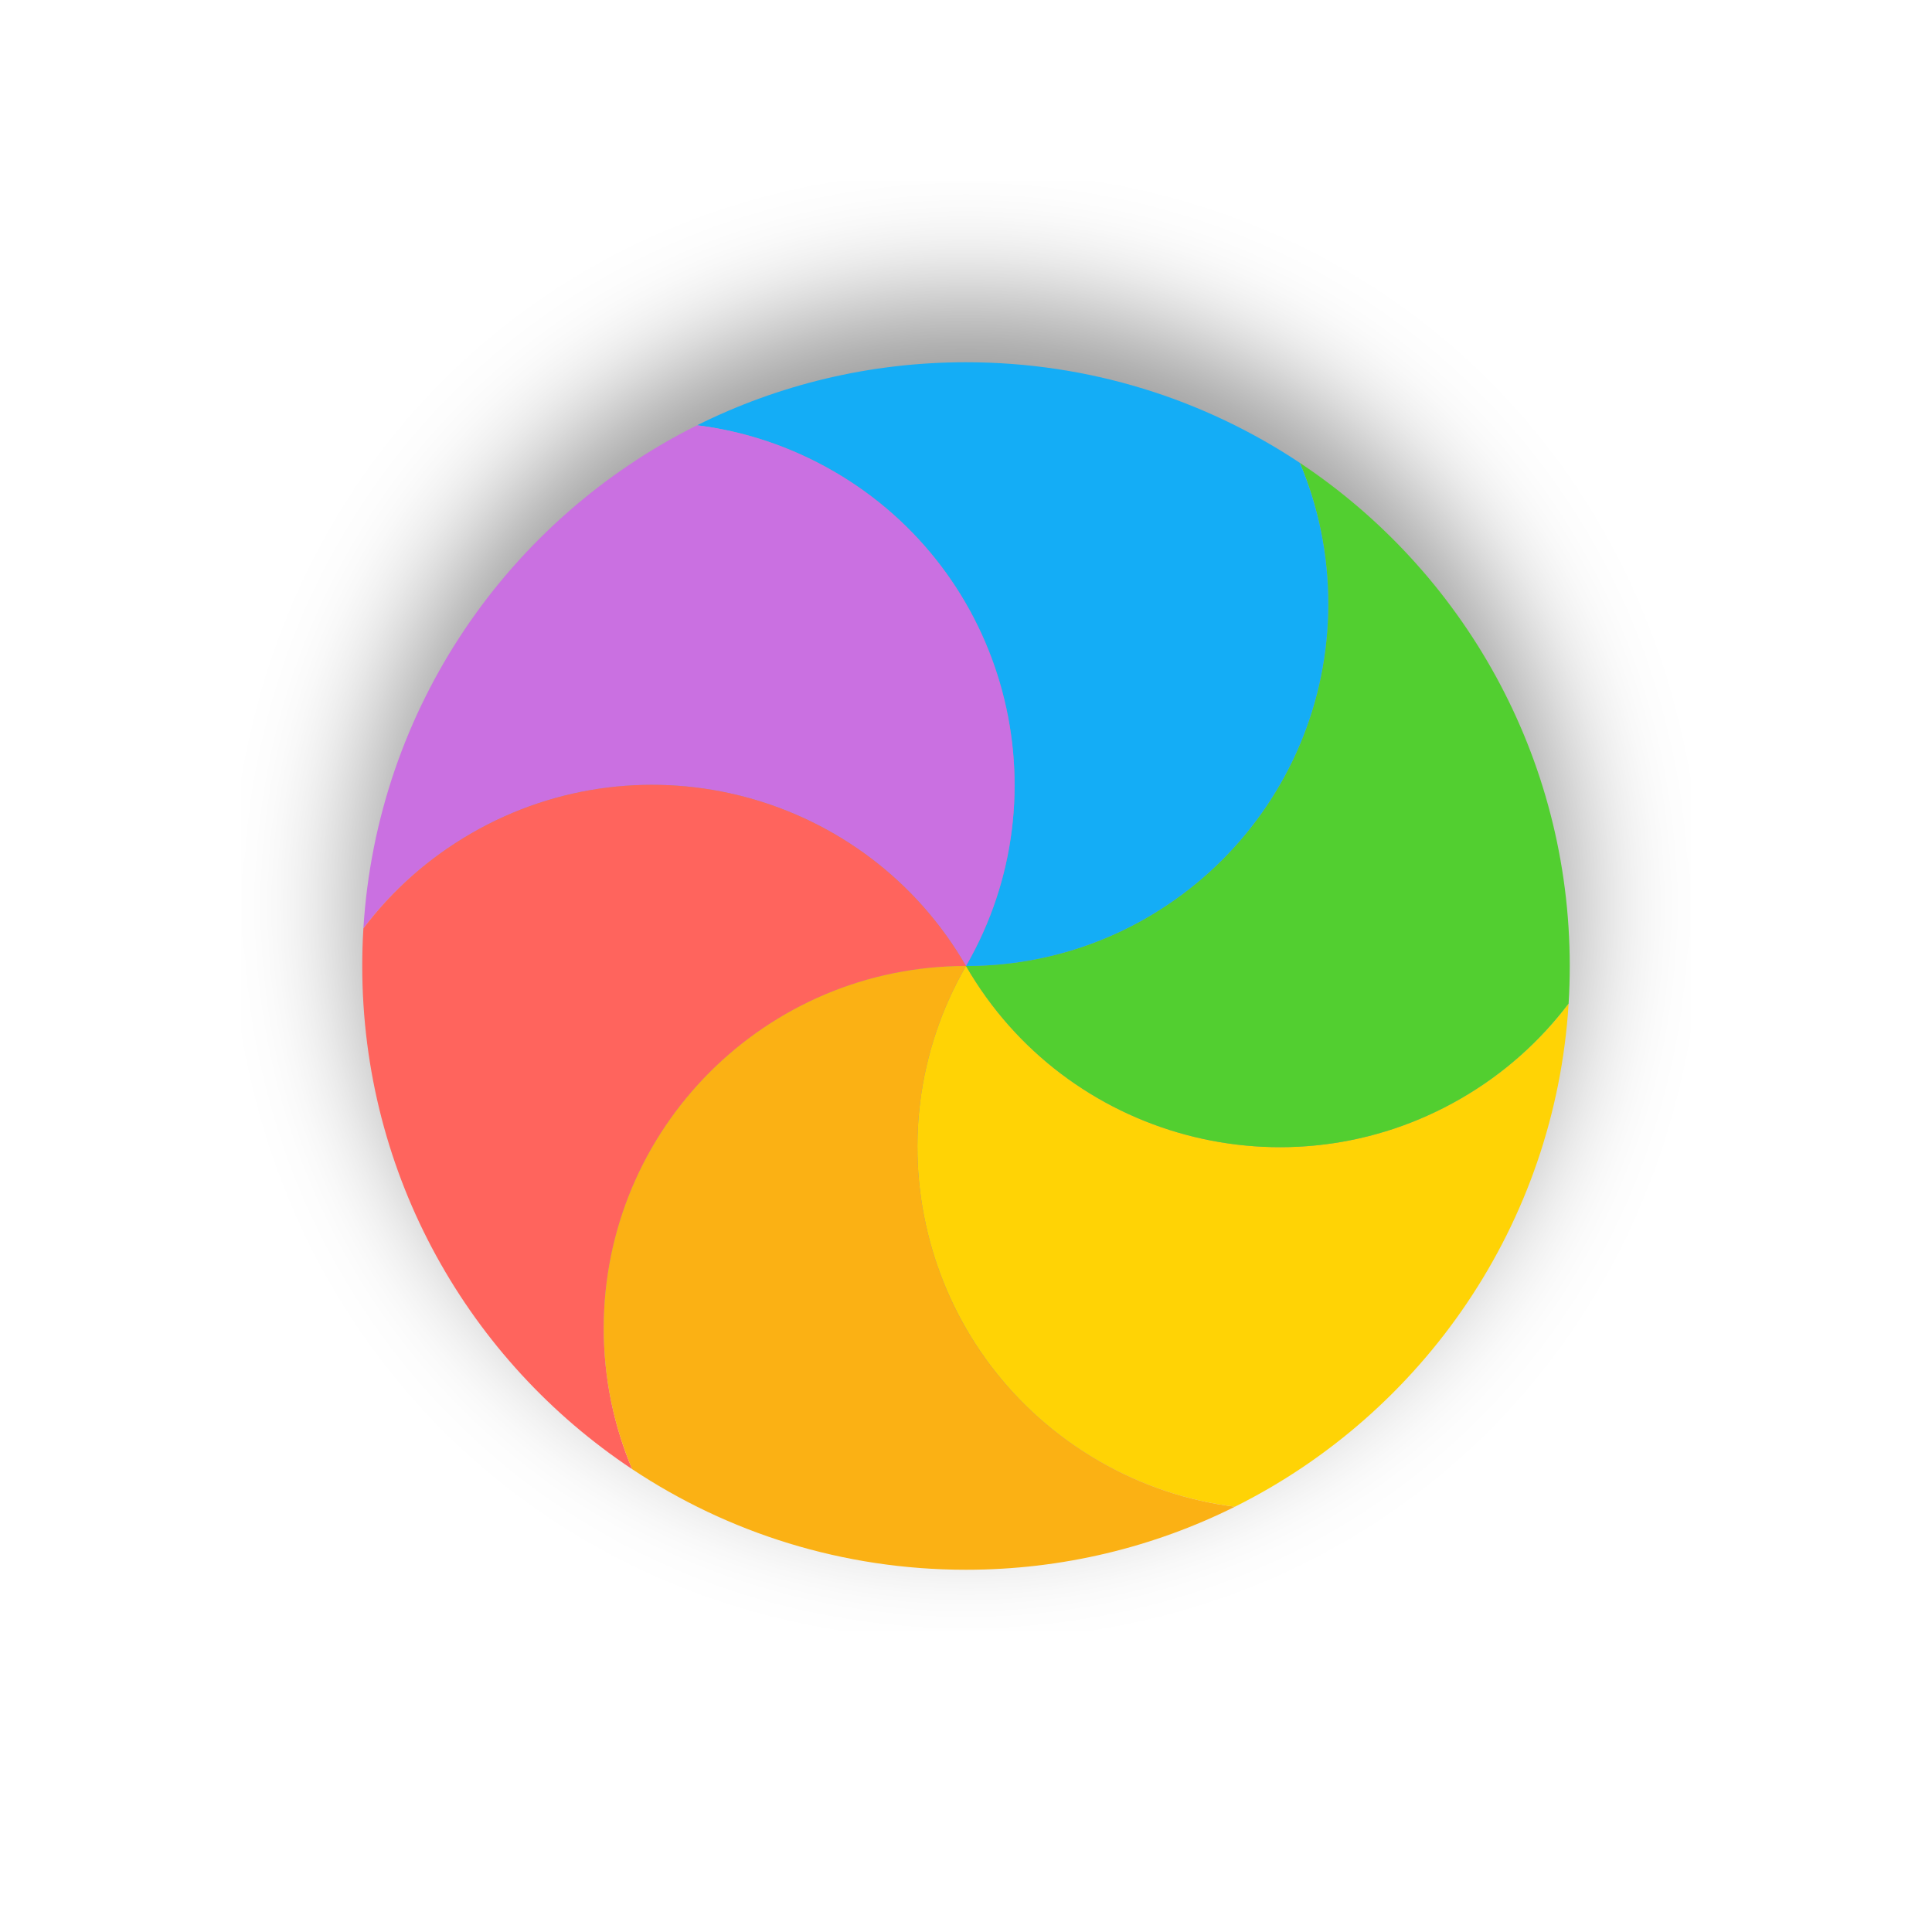
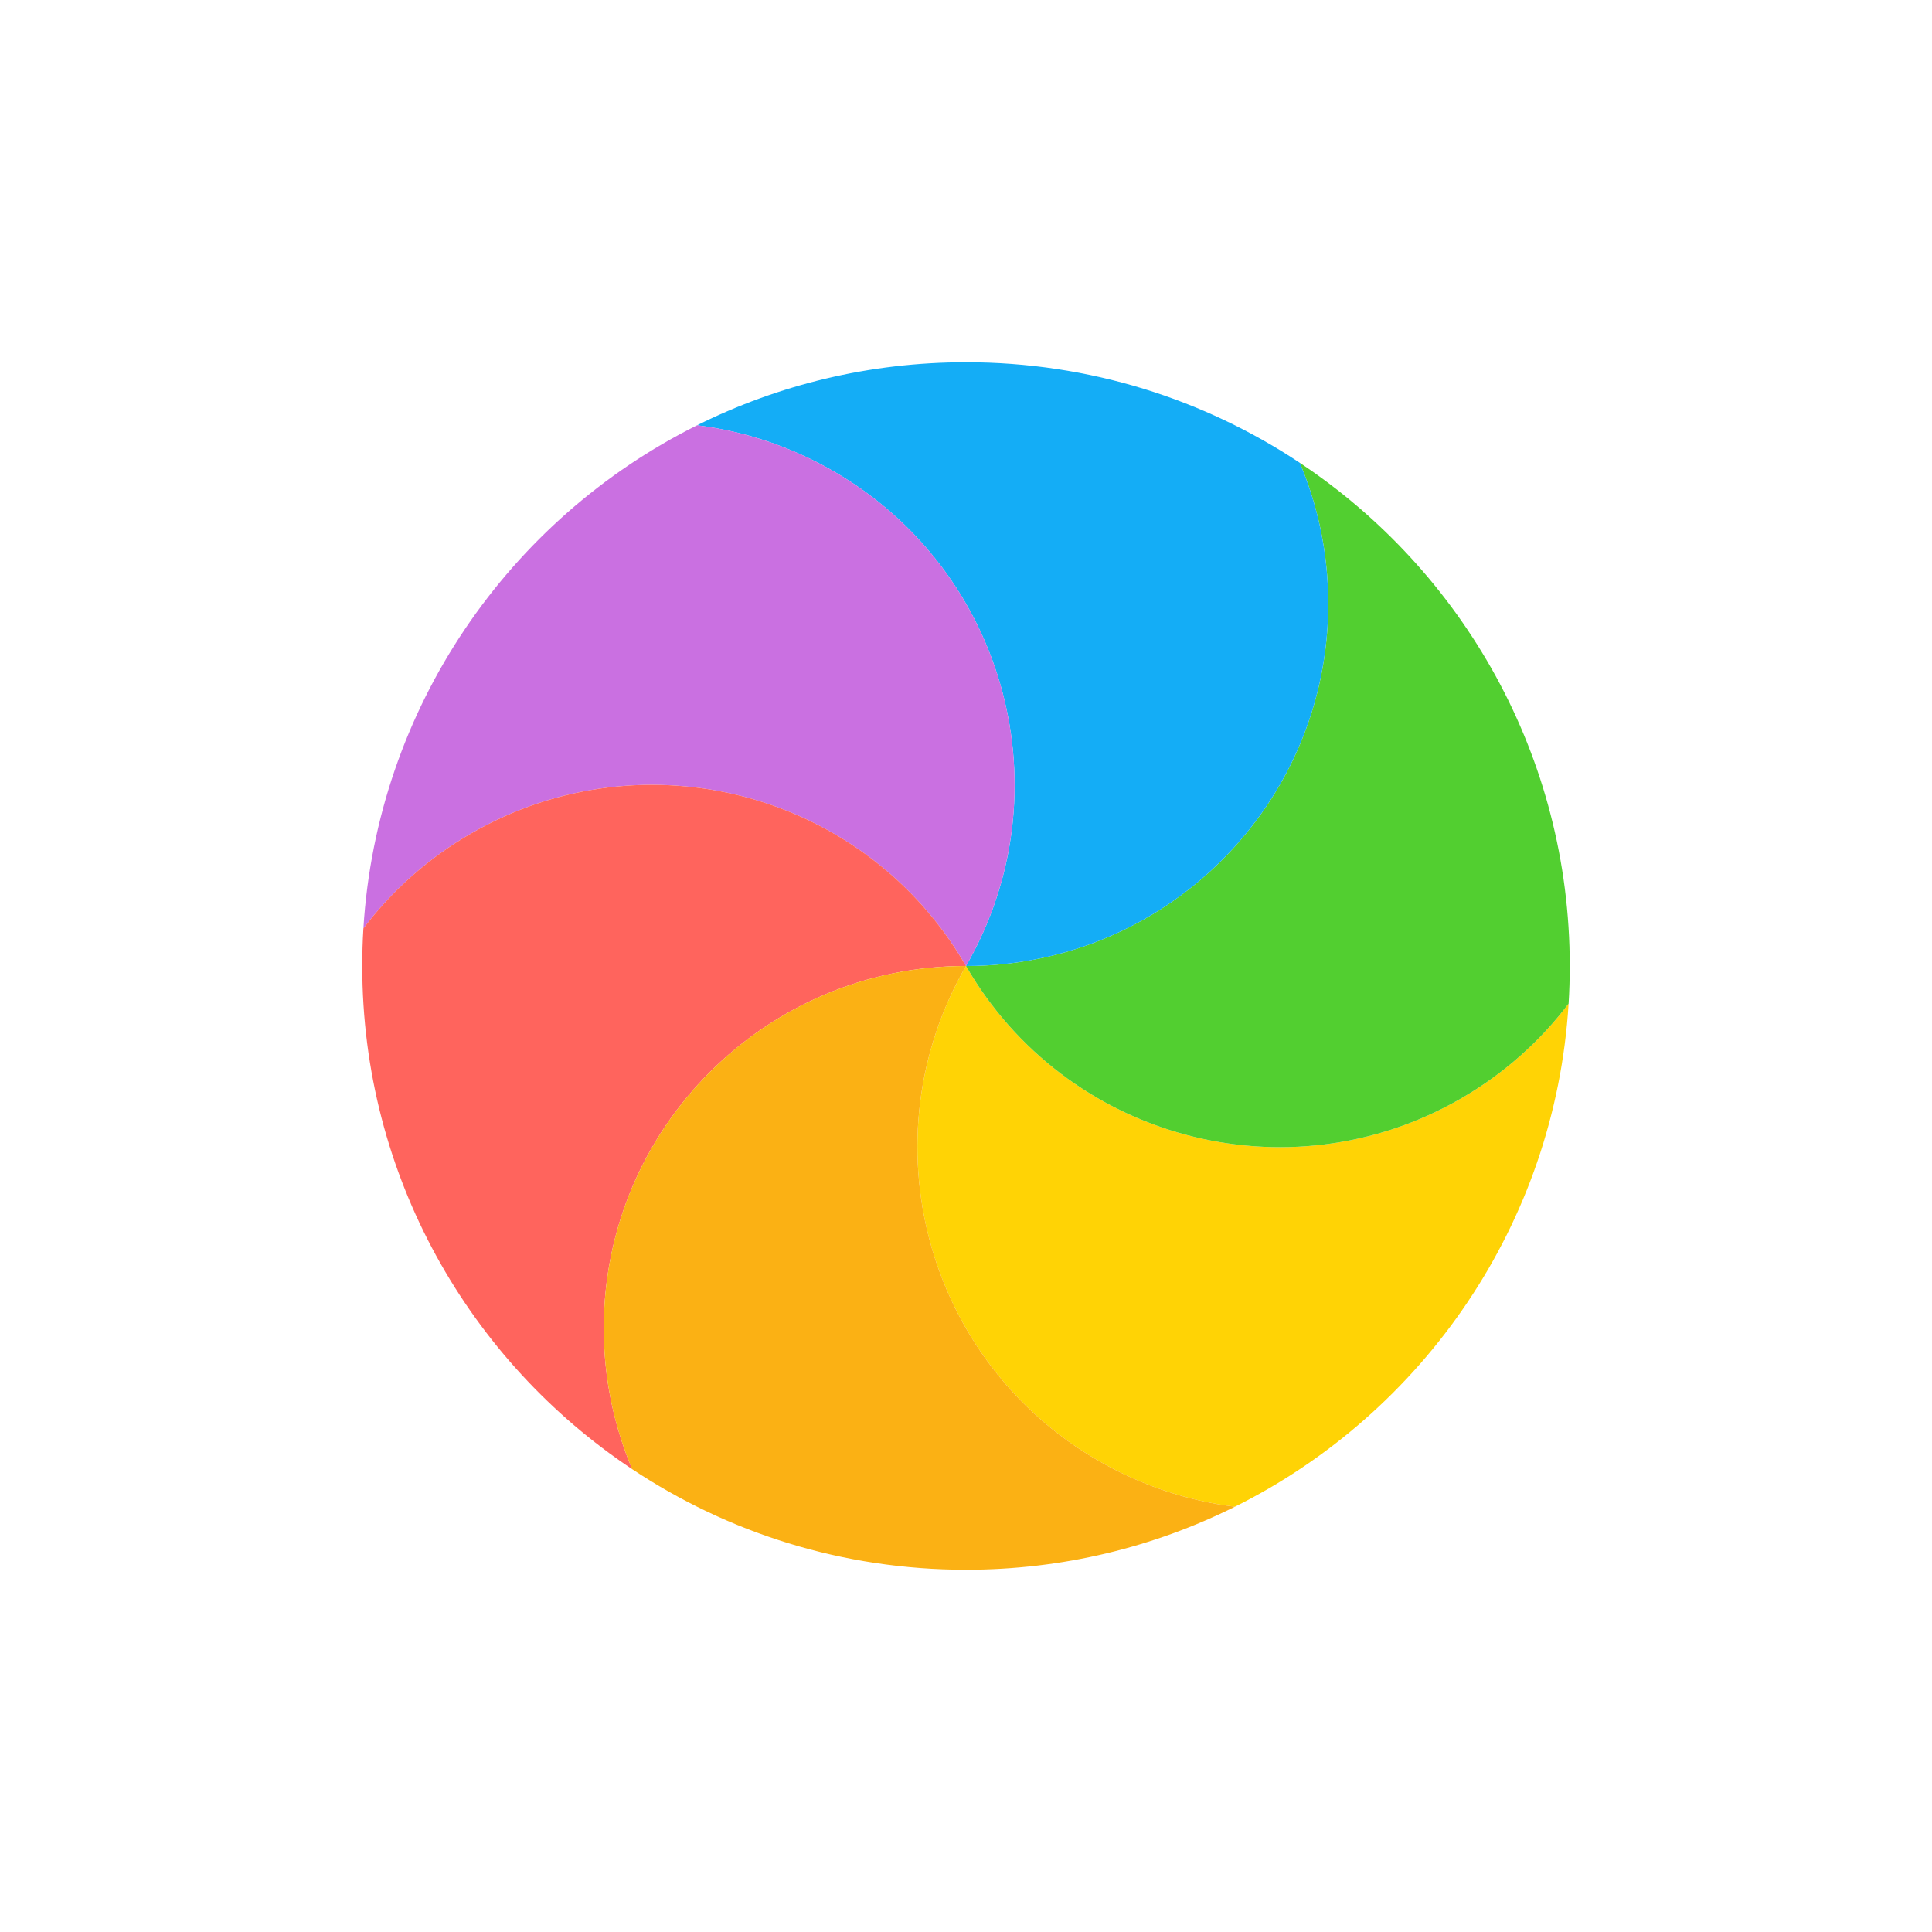
<svg xmlns="http://www.w3.org/2000/svg" width="32" height="32" viewBox="0 0 32 32" fill="none">
-   <g transform="rotate(180.0, 16, 16)">
-     <g filter="url(#filter0_d_1_311)">
-       <path d="M11.546 7.044C12.319 7.14 13.086 7.39 13.804 7.804C16.674 9.461 17.657 13.13 16 16C14.343 13.13 10.674 12.147 7.804 13.804C7.087 14.217 6.489 14.757 6.019 15.377C6.244 11.721 8.434 8.595 11.546 7.044Z" fill="url(#paint0_linear_1_311)" />
-       <path d="M6.019 15.377C6.489 14.757 7.087 14.217 7.804 13.804C10.674 12.147 14.343 13.13 16 16C12.686 16 10 18.686 10 22C10 22.828 10.168 23.616 10.471 24.334C7.776 22.542 6 19.478 6 16C6 15.791 6.006 15.583 6.019 15.377Z" fill="url(#paint1_linear_1_311)" />
-       <path d="M10.471 24.334C10.168 23.616 10 22.828 10 22C10 18.686 12.686 16 16 16C14.343 18.87 15.326 22.539 18.196 24.196C18.914 24.61 19.681 24.86 20.454 24.956C19.113 25.624 17.601 26 16 26C13.956 26 12.055 25.387 10.471 24.334Z" fill="url(#paint2_linear_1_311)" />
-       <path d="M20.454 24.956C19.681 24.86 18.914 24.61 18.196 24.196C15.326 22.539 14.343 18.87 16 16C17.657 18.87 21.326 19.853 24.196 18.196C24.913 17.782 25.511 17.244 25.981 16.623C25.756 20.279 23.567 23.405 20.454 24.956Z" fill="url(#paint3_linear_1_311)" />
-       <path d="M25.981 16.623C25.511 17.244 24.913 17.782 24.196 18.196C21.326 19.853 17.657 18.87 16 16C19.314 16 22 13.314 22 10C22 9.172 21.832 8.384 21.529 7.666C24.224 9.458 26 12.521 26 16C26 16.209 25.994 16.417 25.981 16.623Z" fill="url(#paint4_linear_1_311)" />
-       <path d="M21.529 7.666C21.832 8.384 22 9.172 22 10C22 13.314 19.314 16 16 16C17.657 13.13 16.674 9.461 13.804 7.804C13.086 7.39 12.319 7.14 11.546 7.044C12.887 6.376 14.399 6 16 6C18.044 6 19.945 6.613 21.529 7.666Z" fill="url(#paint5_linear_1_311)" />
-     </g>
-     <defs>
-       <filter id="filter0_d_1_311" x="4" y="5" width="24" height="24" filterUnits="userSpaceOnUse" color-interpolation-filters="sRGB">
-         <feFlood flood-opacity="0" result="BackgroundImageFix" />
-         <feColorMatrix in="SourceAlpha" type="matrix" values="0 0 0 0 0 0 0 0 0 0 0 0 0 0 0 0 0 0 127 0" result="hardAlpha" />
-         <feOffset dy="1" />
-         <feGaussianBlur stdDeviation="1" />
-         <feColorMatrix type="matrix" values="0 0 0 0 0 0 0 0 0 0 0 0 0 0 0 0 0 0 0.405 0" />
-         <feBlend mode="normal" in2="BackgroundImageFix" result="effect1_dropShadow_1_311" />
-         <feBlend mode="normal" in="SourceGraphic" in2="effect1_dropShadow_1_311" result="shape" />
-       </filter>
-       <linearGradient id="paint0_linear_1_311" x1="545.308" y1="7.044" x2="545.308" y2="902.599" gradientUnits="userSpaceOnUse">
-         <stop stop-color="#FFD305" style="stop-color:#FFD305;stop-color:color(display-p3 1 0.828 0.02);stop-opacity:1;" />
-         <stop offset="1" stop-color="#FDCF01" style="stop-color:#FDCF01;stop-color:color(display-p3 0.992 0.812 0.004);stop-opacity:1;" />
-       </linearGradient>
-       <linearGradient id="paint1_linear_1_311" x1="506" y1="12.999" x2="506" y2="1146.46" gradientUnits="userSpaceOnUse">
-         <stop stop-color="#52CF30" style="stop-color:#52CF30;stop-color:color(display-p3 0.322 0.812 0.188);stop-opacity:1;" />
-         <stop offset="1" stop-color="#3BBD1C" style="stop-color:#3BBD1C;stop-color:color(display-p3 0.231 0.741 0.11);stop-opacity:1;" />
-       </linearGradient>
-       <linearGradient id="paint2_linear_1_311" x1="532.723" y1="16" x2="532.723" y2="1016" gradientUnits="userSpaceOnUse">
-         <stop stop-color="#14ADF6" style="stop-color:#14ADF6;stop-color:color(display-p3 0.078 0.678 0.965);stop-opacity:1;" />
-         <stop offset="1" stop-color="#1191F4" style="stop-color:#1191F4;stop-color:color(display-p3 0.067 0.569 0.957);stop-opacity:1;" />
-       </linearGradient>
-       <linearGradient id="paint3_linear_1_311" x1="554.484" y1="16" x2="554.484" y2="911.555" gradientUnits="userSpaceOnUse">
-         <stop stop-color="#CA70E1" style="stop-color:#CA70E1;stop-color:color(display-p3 0.792 0.439 0.882);stop-opacity:1;" />
-         <stop offset="1" stop-color="#B452CB" style="stop-color:#B452CB;stop-color:color(display-p3 0.706 0.322 0.796);stop-opacity:1;" />
-       </linearGradient>
-       <linearGradient id="paint4_linear_1_311" x1="516" y1="7.666" x2="516" y2="1141.12" gradientUnits="userSpaceOnUse">
-         <stop stop-color="#FF645D" style="stop-color:#FF645D;stop-color:color(display-p3 1 0.392 0.365);stop-opacity:1;" />
-         <stop offset="1" stop-color="#FF4332" style="stop-color:#FF4332;stop-color:color(display-p3 1 0.263 0.196);stop-opacity:1;" />
-       </linearGradient>
-       <linearGradient id="paint5_linear_1_311" x1="534.269" y1="6" x2="534.269" y2="1006" gradientUnits="userSpaceOnUse">
-         <stop stop-color="#FBB114" style="stop-color:#FBB114;stop-color:color(display-p3 0.984 0.694 0.078);stop-opacity:1;" />
-         <stop offset="1" stop-color="#FF9508" style="stop-color:#FF9508;stop-color:color(display-p3 1 0.584 0.031);stop-opacity:1;" />
-       </linearGradient>
-     </defs>
-   </g>
+   <path d="M20.454 24.956C19.681 24.86 18.914 24.61 18.196 24.196C15.326 22.539 14.343 18.87 16 16C17.657 18.87 21.326 19.853 24.196 18.196C24.913 17.782 25.511 17.244 25.981 16.623C25.756 20.279 23.566 23.405 20.454 24.956Z" fill="url(#paint0_linear_2063_183)" />
+   <path d="M25.981 16.623C25.511 17.244 24.913 17.782 24.196 18.196C21.326 19.853 17.657 18.87 16 16C19.314 16 22 13.314 22 10C22 9.172 21.832 8.384 21.529 7.666C24.224 9.458 26 12.522 26 16C26 16.209 25.994 16.417 25.981 16.623Z" fill="url(#paint1_linear_2063_183)" />
+   <path d="M21.529 7.666C21.832 8.384 22 9.172 22 10C22 13.314 19.314 16 16 16C17.657 13.13 16.674 9.461 13.804 7.804C13.086 7.39 12.319 7.14 11.546 7.044C12.887 6.376 14.399 6 16 6C18.044 6 19.945 6.613 21.529 7.666Z" fill="url(#paint2_linear_2063_183)" />
+   <path d="M11.546 7.044C12.319 7.14 13.086 7.39 13.804 7.804C16.674 9.461 17.657 13.13 16 16C14.343 13.13 10.674 12.147 7.804 13.804C7.087 14.217 6.489 14.757 6.019 15.377C6.244 11.721 8.434 8.595 11.546 7.044Z" fill="url(#paint3_linear_2063_183)" />
+   <path d="M6.019 15.377C6.489 14.757 7.087 14.217 7.804 13.804C10.674 12.147 14.343 13.13 16 16C12.686 16 10 18.686 10 22C10 22.828 10.168 23.616 10.471 24.334C7.776 22.542 6 19.478 6 16C6 15.791 6.006 15.583 6.019 15.377Z" fill="url(#paint4_linear_2063_183)" />
+   <path d="M10.471 24.334C10.168 23.616 10 22.828 10 22C10 18.686 12.686 16 16 16C14.343 18.87 15.326 22.539 18.196 24.196C18.914 24.61 19.681 24.86 20.454 24.956C19.113 25.624 17.601 26 16 26C13.956 26 12.055 25.387 10.471 24.334Z" fill="url(#paint5_linear_2063_183)" />
+   <defs>
+     <linearGradient id="paint0_linear_2063_183" x1="-513.308" y1="24.956" x2="-513.308" y2="-870.599" gradientUnits="userSpaceOnUse">
+       <stop stop-color="#FFD305" style="stop-color:#FFD305;stop-color:color(display-p3 1 0.828 0.02);stop-opacity:1;" />
+       <stop offset="1" stop-color="#FDCF01" style="stop-color:#FDCF01;stop-color:color(display-p3 0.992 0.812 0.004);stop-opacity:1;" />
+     </linearGradient>
+     <linearGradient id="paint1_linear_2063_183" x1="-474" y1="19.001" x2="-474" y2="-1114.46" gradientUnits="userSpaceOnUse">
+       <stop stop-color="#52CF30" style="stop-color:#52CF30;stop-color:color(display-p3 0.322 0.812 0.188);stop-opacity:1;" />
+       <stop offset="1" stop-color="#3BBD1C" style="stop-color:#3BBD1C;stop-color:color(display-p3 0.231 0.741 0.11);stop-opacity:1;" />
+     </linearGradient>
+     <linearGradient id="paint2_linear_2063_183" x1="-500.723" y1="16" x2="-500.723" y2="-984" gradientUnits="userSpaceOnUse">
+       <stop stop-color="#14ADF6" style="stop-color:#14ADF6;stop-color:color(display-p3 0.078 0.678 0.965);stop-opacity:1;" />
+       <stop offset="1" stop-color="#1191F4" style="stop-color:#1191F4;stop-color:color(display-p3 0.067 0.569 0.957);stop-opacity:1;" />
+     </linearGradient>
+     <linearGradient id="paint3_linear_2063_183" x1="-522.484" y1="16" x2="-522.484" y2="-879.555" gradientUnits="userSpaceOnUse">
+       <stop stop-color="#CA70E1" style="stop-color:#CA70E1;stop-color:color(display-p3 0.792 0.439 0.882);stop-opacity:1;" />
+       <stop offset="1" stop-color="#B452CB" style="stop-color:#B452CB;stop-color:color(display-p3 0.706 0.322 0.796);stop-opacity:1;" />
+     </linearGradient>
+     <linearGradient id="paint4_linear_2063_183" x1="-484" y1="24.334" x2="-484" y2="-1109.12" gradientUnits="userSpaceOnUse">
+       <stop stop-color="#FF645D" style="stop-color:#FF645D;stop-color:color(display-p3 1 0.392 0.365);stop-opacity:1;" />
+       <stop offset="1" stop-color="#FF4332" style="stop-color:#FF4332;stop-color:color(display-p3 1 0.263 0.196);stop-opacity:1;" />
+     </linearGradient>
+     <linearGradient id="paint5_linear_2063_183" x1="-502.269" y1="26" x2="-502.269" y2="-974" gradientUnits="userSpaceOnUse">
+       <stop stop-color="#FBB114" style="stop-color:#FBB114;stop-color:color(display-p3 0.984 0.694 0.078);stop-opacity:1;" />
+       <stop offset="1" stop-color="#FF9508" style="stop-color:#FF9508;stop-color:color(display-p3 1 0.584 0.031);stop-opacity:1;" />
+     </linearGradient>
+   </defs>
</svg>
